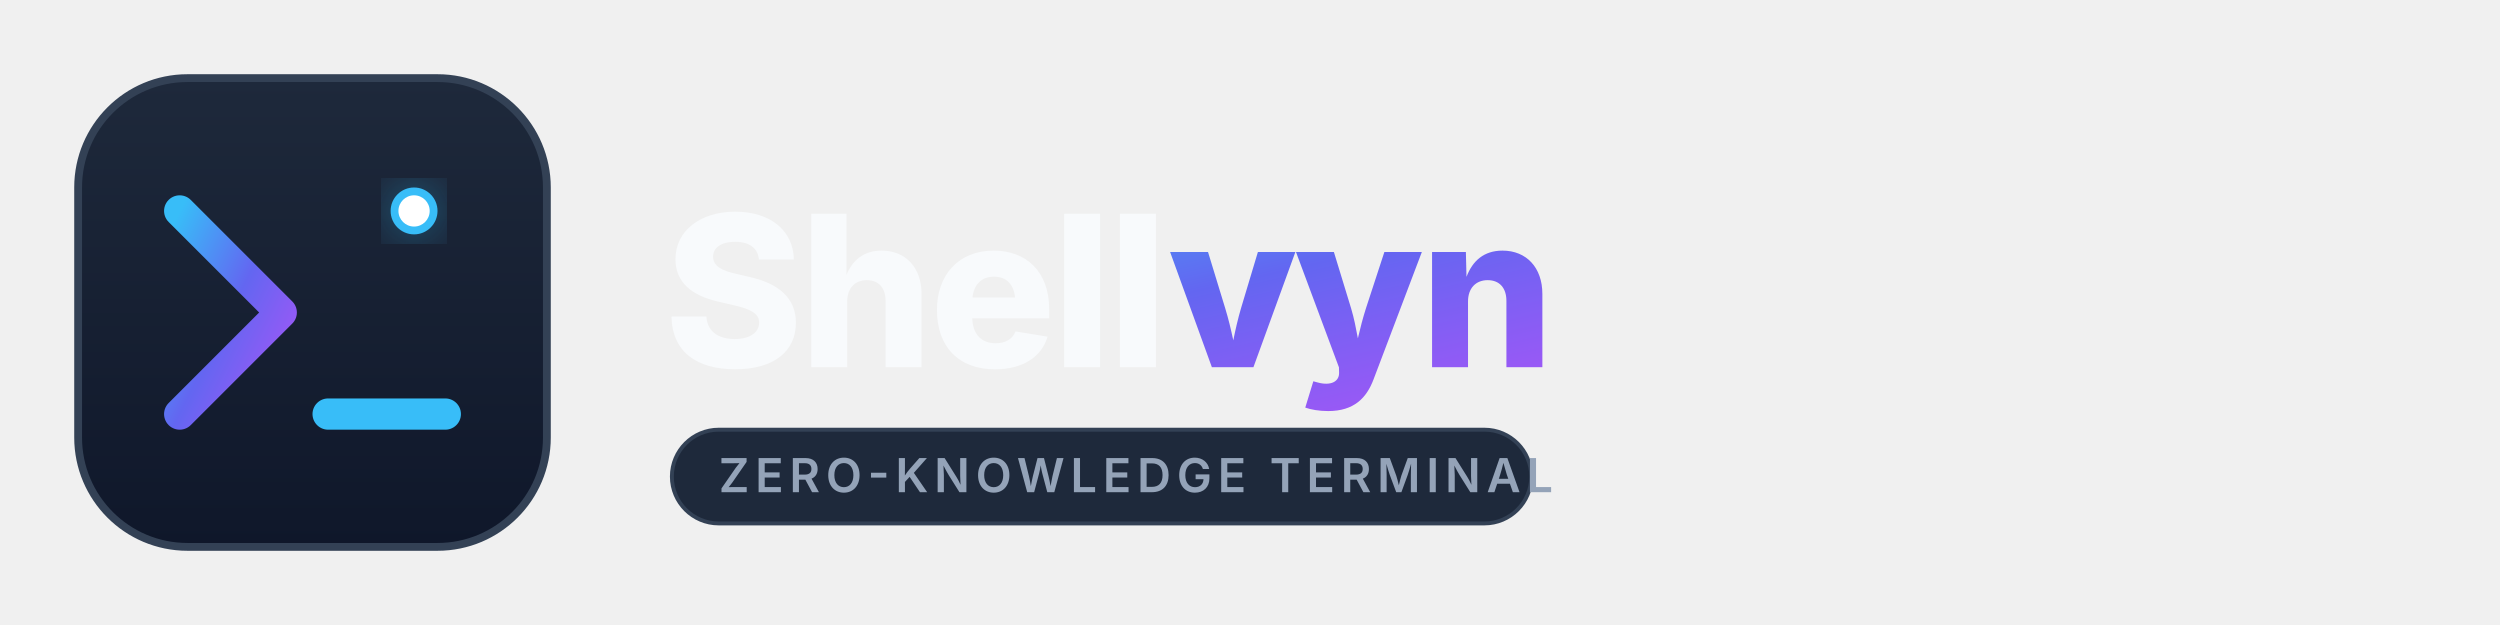
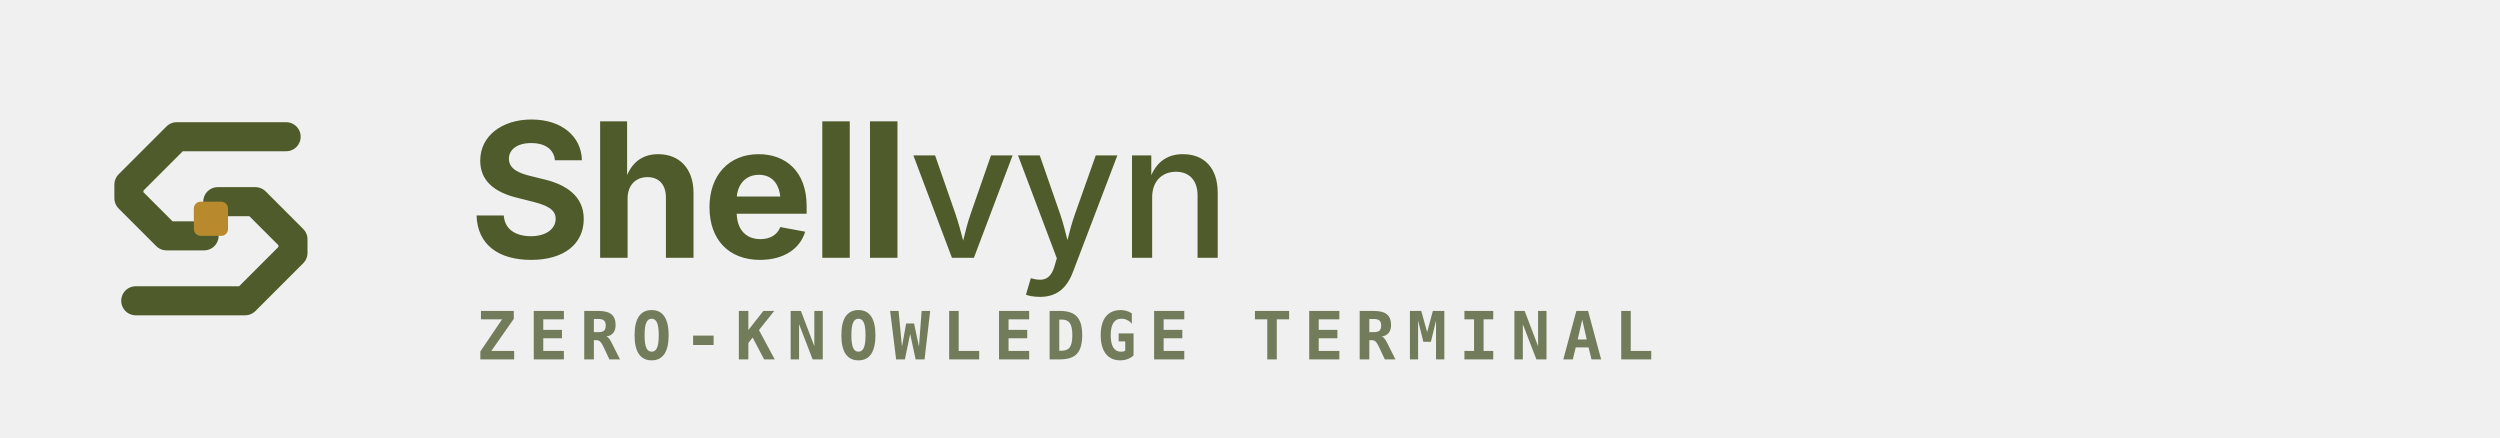
- <svg xmlns="http://www.w3.org/2000/svg" viewBox="0 0 640 160" width="100%" height="100%" fill="none">
-   <defs>
-     <linearGradient id="grad-accent" x1="0%" y1="0%" x2="100%" y2="100%">
-       <stop offset="0%" stop-color="#38bdf8" />
-       <stop offset="50%" stop-color="#6366f1" />
-       <stop offset="100%" stop-color="#a855f7" />
-     </linearGradient>
-     <linearGradient id="grad-card" x1="0%" y1="0%" x2="0%" y2="100%">
-       <stop offset="0%" stop-color="#1e293b" />
-       <stop offset="100%" stop-color="#0f172a" />
-     </linearGradient>
-     <filter id="glow" x="-20%" y="-20%" width="140%" height="140%">
-       <feGaussianBlur stdDeviation="8" result="blur" />
-       <feComposite in="SourceGraphic" in2="blur" operator="over" />
-     </filter>
-   </defs>
-   <rect x="20" y="20" width="120" height="120" rx="28" fill="url(#grad-card)" stroke="#334155" stroke-width="2" />
-   <path d="M 46 54 L 72 80 L 46 106" stroke="url(#grad-accent)" stroke-width="8" stroke-linecap="round" stroke-linejoin="round" />
-   <line x1="84" y1="106" x2="114" y2="106" stroke="#38bdf8" stroke-width="8" stroke-linecap="round" />
-   <circle cx="106" cy="54" r="6" fill="#38bdf8" filter="url(#glow)" />
-   <circle cx="106" cy="54" r="4" fill="#ffffff" />
-   <text x="170" y="94" font-family="-apple-system, BlinkMacSystemFont, 'Segoe UI', 'Inter', 'Roboto', sans-serif" font-size="54" font-weight="800" letter-spacing="-1" fill="#f8fafc">
-     Shell<tspan fill="url(#grad-accent)">vyn</tspan>
+ <svg xmlns="http://www.w3.org/2000/svg" viewBox="0 0 320 56" width="320" height="56" fill="none">
+   <style>
+     .shellvyn-stroke { stroke: #4F5B2A; }
+     .shellvyn-text { fill: #4F5B2A; }
+     .shellvyn-gold { fill: #B8892D; }
+     .shellvyn-tag { fill: #727c5b; }
+     @media (prefers-color-scheme: dark) {
+       .shellvyn-stroke { stroke: #F5EFE3; }
+       .shellvyn-text { fill: #F5EFE3; }
+       .shellvyn-gold { fill: #D4A23D; }
+       .shellvyn-tag { fill: #858d73; }
+     }
+   </style>
+   <g transform="translate(6, 7)">
+     <svg viewBox="0 0 48 48" width="42" height="42" fill="none">
+       <path class="shellvyn-stroke" d="M 35 12 H 19 L 12 19 V 21 L 17.5 26.5 H 23" stroke-width="4.25" stroke-linecap="round" stroke-linejoin="round" />
+       <path class="shellvyn-stroke" d="M 13 36 H 29 L 36 29 V 27 L 30.5 21.5 H 25" stroke-width="4.25" stroke-linecap="round" stroke-linejoin="round" />
+       <rect class="shellvyn-gold" x="21.5" y="21.5" width="5" height="5" rx="1" />
+     </svg>
+   </g>
+   <text class="shellvyn-text" x="60" y="33" font-family="-apple-system, BlinkMacSystemFont, 'Segoe UI', 'Inter', system-ui, sans-serif" font-size="24" font-weight="700" letter-spacing="-0.4">
+     Shell<tspan font-weight="500">vyn</tspan>
  </text>
-   <rect x="172" y="110" width="220" height="24" rx="12" fill="#1e293b" stroke="#334155" stroke-width="1" />
-   <text x="184" y="126" font-family="-apple-system, BlinkMacSystemFont, 'Segoe UI', 'Inter', 'Roboto', sans-serif" font-size="12" font-weight="600" letter-spacing="1.5" fill="#94a3b8">
+   <text class="shellvyn-tag" x="61" y="46" font-family="'JetBrains Mono', 'Fira Code', monospace" font-size="8.5" font-weight="600" letter-spacing="1.5">
    ZERO-KNOWLEDGE TERMINAL
  </text>
</svg>
